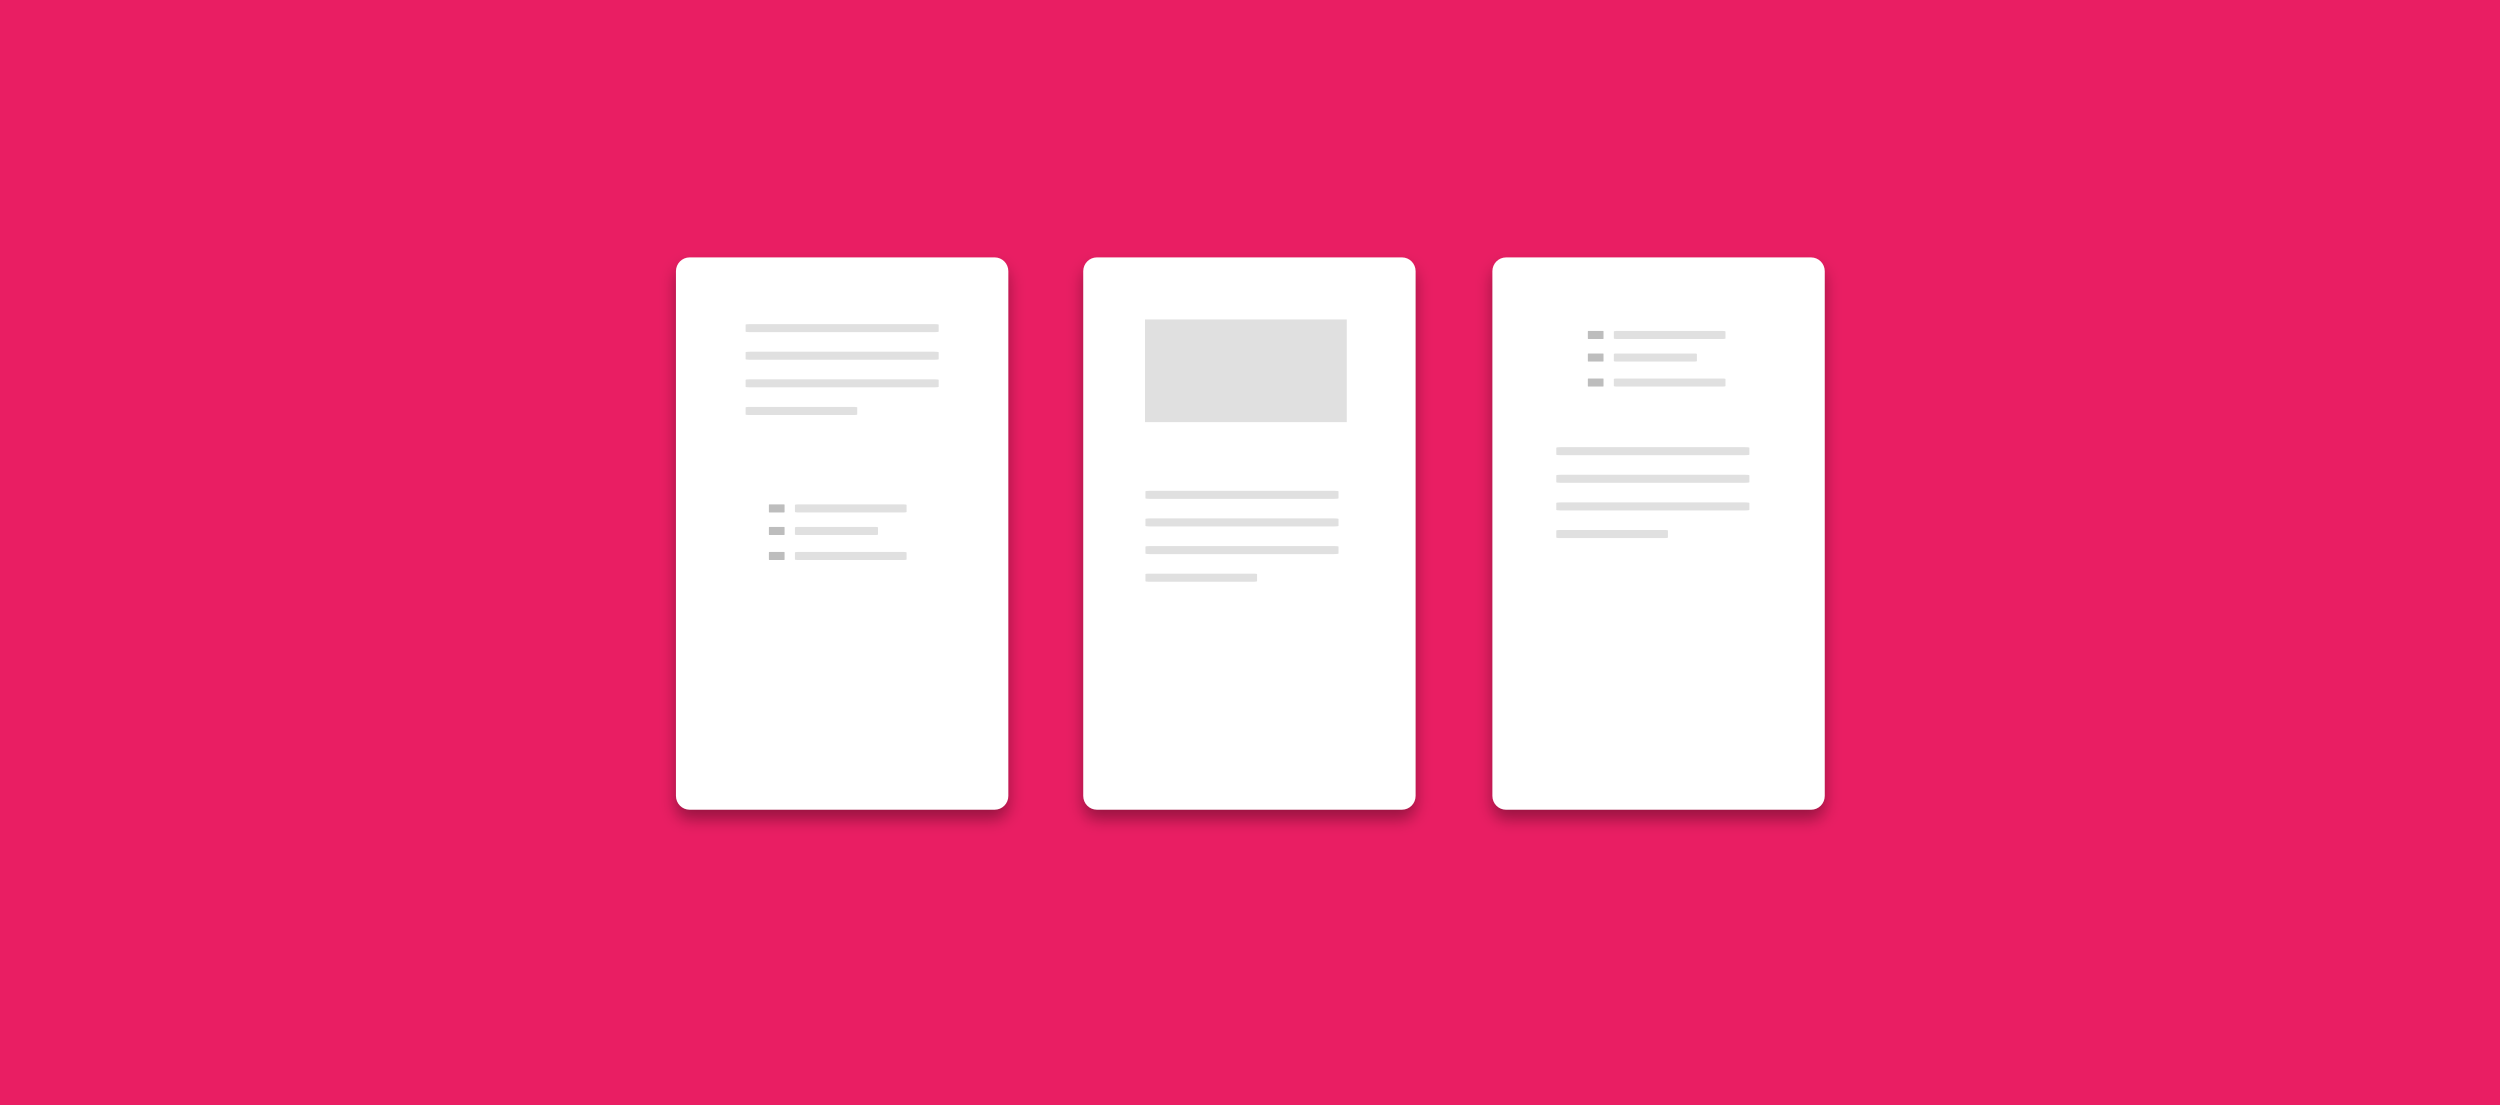
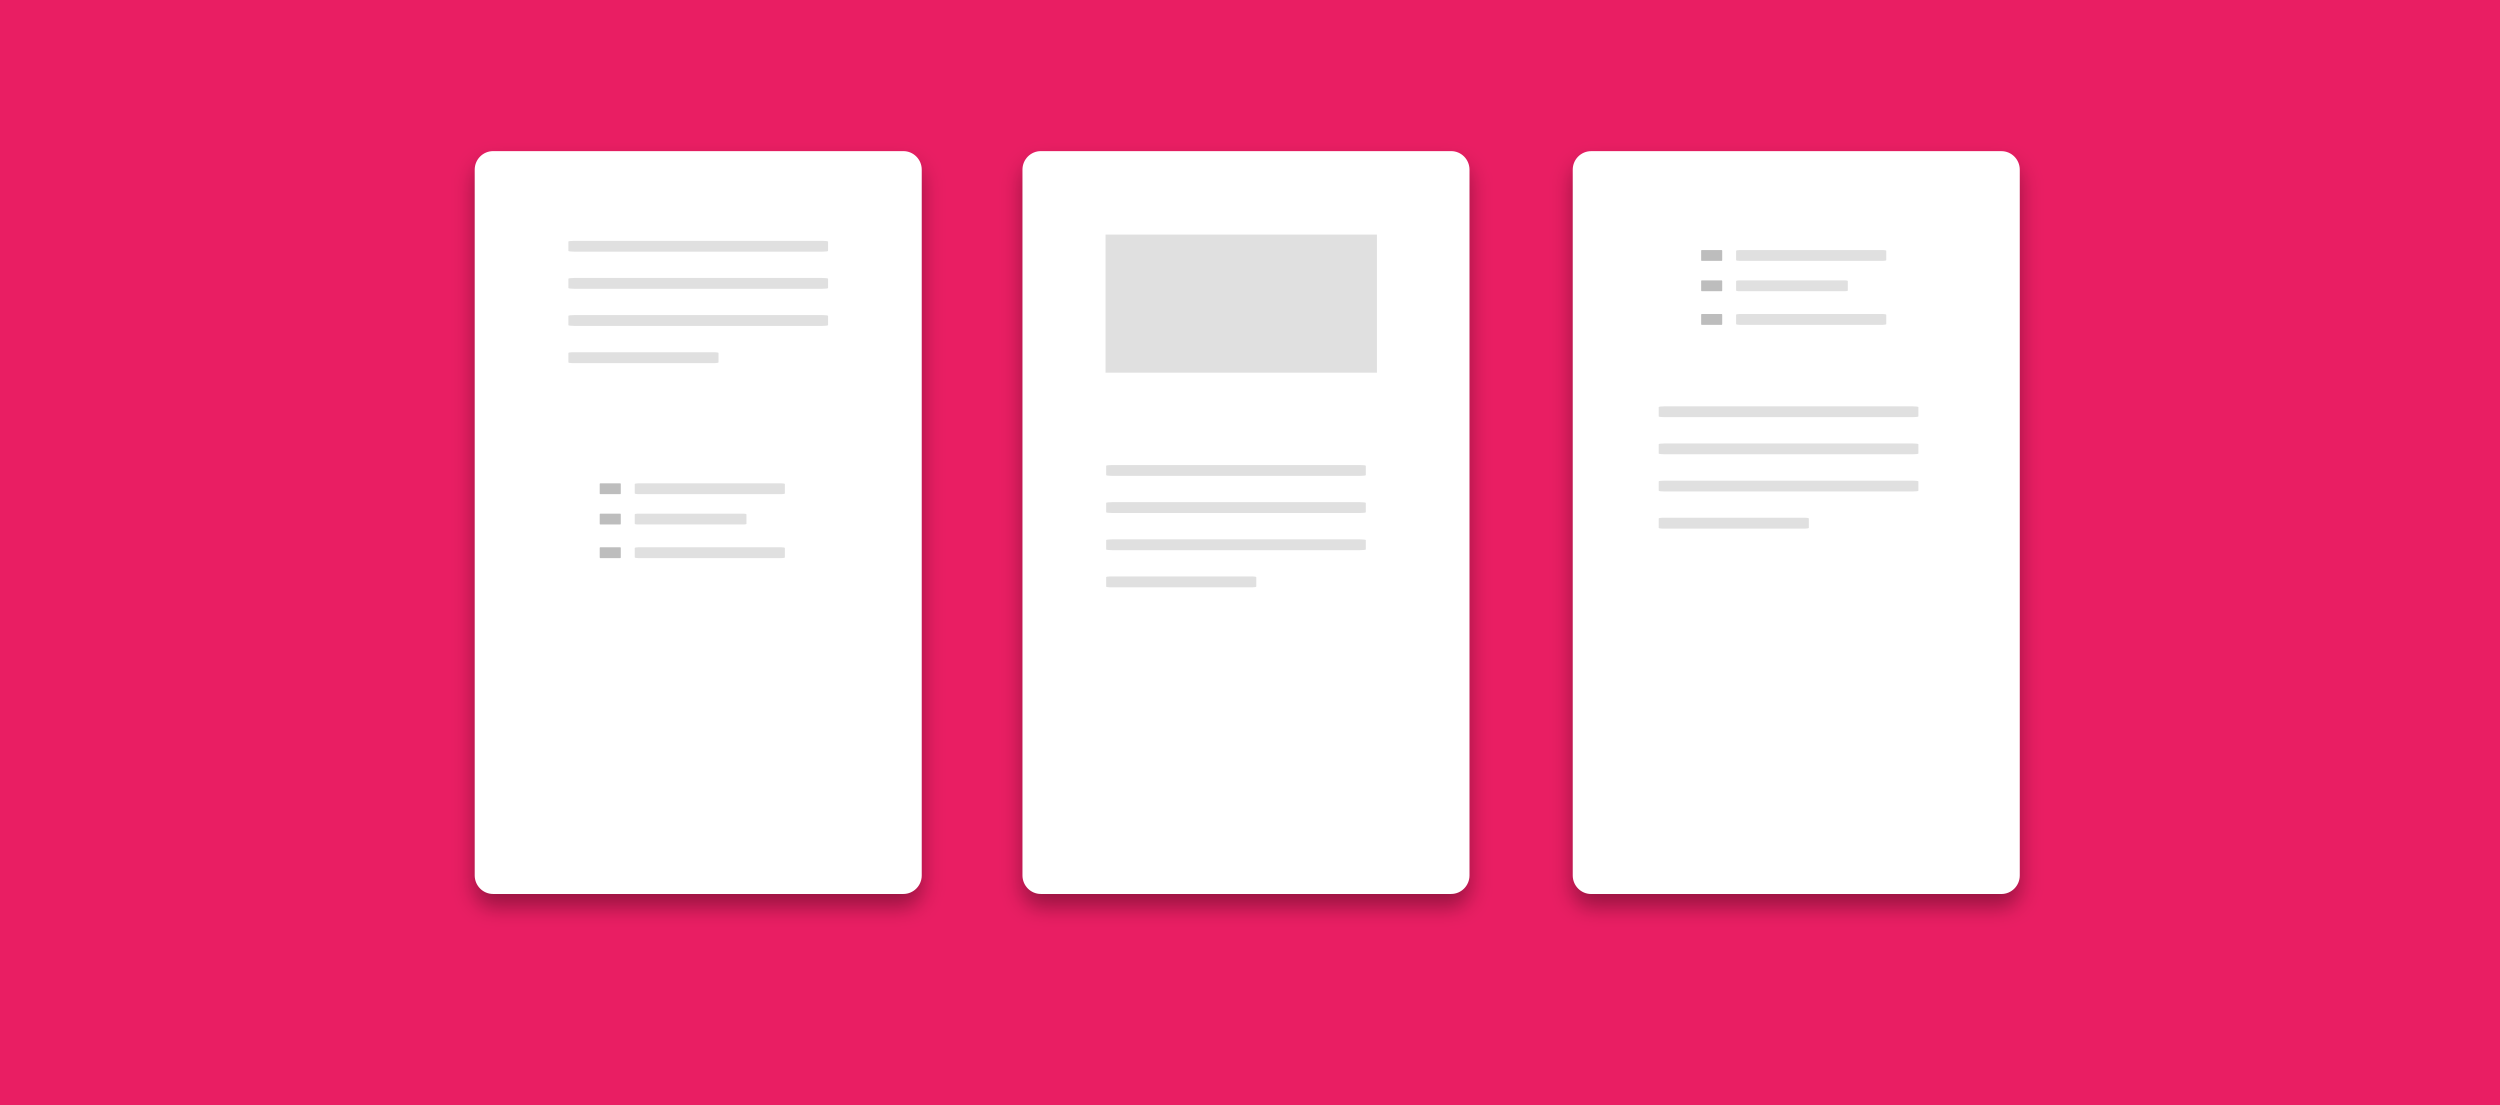
<svg xmlns="http://www.w3.org/2000/svg" id="svg4156" height="221" width="500" version="1.1" viewBox="0 0 500 221">
  <defs id="defs4158">
    <filter id="filter4204" style="color-interpolation-filters:sRGB">
      <feFlood id="feFlood4206" result="flood" flood-opacity=".349" flood-color="rgb(0,0,0)" />
      <feComposite id="feComposite4208" operator="in" result="composite1" in2="SourceGraphic" in="flood" />
      <feGaussianBlur id="feGaussianBlur4210" stdDeviation="1.6" result="blur" in="composite1" />
      <feOffset id="feOffset4212" result="offset" dx="0" dy="1.9" />
      <feComposite id="feComposite4214" operator="over" result="composite2" in2="offset" in="SourceGraphic" />
    </filter>
    <filter id="filter4204-7" style="color-interpolation-filters:sRGB">
      <feFlood id="feFlood4206-2" result="flood" flood-opacity=".349" flood-color="rgb(0,0,0)" />
      <feComposite id="feComposite4208-6" operator="in" result="composite1" in2="SourceGraphic" in="flood" />
      <feGaussianBlur id="feGaussianBlur4210-5" stdDeviation="1.6" result="blur" in="composite1" />
      <feOffset id="feOffset4212-2" result="offset" dx="0" dy="1.9" />
      <feComposite id="feComposite4214-1" operator="over" result="composite2" in2="offset" in="SourceGraphic" />
    </filter>
    <filter id="filter4204-7-9" style="color-interpolation-filters:sRGB">
      <feFlood id="feFlood4206-2-0" result="flood" flood-opacity=".349" flood-color="rgb(0,0,0)" />
      <feComposite id="feComposite4208-6-9" operator="in" result="composite1" in2="SourceGraphic" in="flood" />
      <feGaussianBlur id="feGaussianBlur4210-5-4" stdDeviation="1.6" result="blur" in="composite1" />
      <feOffset id="feOffset4212-2-2" result="offset" dx="0" dy="1.9" />
      <feComposite id="feComposite4214-1-7" operator="over" result="composite2" in2="offset" in="SourceGraphic" />
    </filter>
  </defs>
  <g id="layer1" transform="translate(0 -831.36)">
-     <rect id="rect4164" height="221" width="500" y="831.36" x="0" fill="#e91e63" />
-     <g fill="#fff">
-       <rect id="rect4166" transform="matrix(.96947 0 0 1.0028 48.63 -.55899)" rx="2.824" ry="2.754" height="110.16" filter="url(#filter4204)" width="68.571" y="880.93" x="89.286" />
-       <rect id="rect4166-9" transform="matrix(.96947 0 0 1.0028 10.982 -2.6257)" rx="2.824" ry="2.754" height="110.16" filter="url(#filter4204-7)" width="68.571" y="882.99" x="212.14" />
-       <rect id="rect4166-9-0" transform="matrix(.96947 0 0 1.0028 -49.148 -8.356)" rx="2.824" ry="2.754" height="110.16" filter="url(#filter4204-7-9)" width="68.571" y="888.71" x="358.57" />
+     <rect id="rect4164" height="221" width="500" y="831.36" x="0" style="fill:#e91e63" />
+     <g id="g4159" transform="matrix(1.344928,0,0,1.344928,-86.88024,-325.7698)" style="fill:#ffffff">
+       <rect id="rect4166" transform="matrix(0.96947,0,0,1.0028,48.63,-0.55899)" rx="2.823" ry="2.754" height="110.16" width="68.571" y="880.93" x="89.286" style="filter:url(#filter4204)" />
+       <rect id="rect4166-9" transform="matrix(0.96947,0,0,1.0028,10.982,-2.6257)" rx="2.823" ry="2.754" height="110.16" width="68.571" y="882.99" x="212.14" style="filter:url(#filter4204-7)" />
+       <rect id="rect4166-9-0" transform="matrix(0.96947,0,0,1.0028,-49.148,-8.356)" rx="2.823" ry="2.754" height="110.16" width="68.571" y="888.71" x="358.57" style="filter:url(#filter4204-7-9)" />
    </g>
-     <g fill="#e0e0e0">
-       <rect id="rect4282" rx="0.889" ry=".11" height="1.611" width="38.615" y="896.18" x="149.12" />
-       <rect id="rect4282-5" rx="0.889" ry=".11" height="1.611" width="38.615" y="901.7" x="149.12" />
-       <rect id="rect4282-5-9" rx="0.889" ry=".11" height="1.611" width="38.615" y="907.22" x="149.12" />
-       <rect id="rect4282-5-9-1" rx="0.514" ry=".11" height="1.611" width="22.326" y="912.75" x="149.12" />
-       <rect id="rect4282-5-9-1-1" rx="0.514" ry=".11" height="1.611" width="22.326" y="932.24" x="158.99" />
+     <g id="g4164" transform="matrix(1.344928,0,0,1.344928,-86.88024,-325.7698)" style="fill:#e0e0e0">
+       <rect id="rect4282" rx="0.889" ry="0.11" height="1.611" width="38.615" y="896.18" x="149.12" />
+       <rect id="rect4282-5" rx="0.889" ry="0.11" height="1.611" width="38.615" y="901.7" x="149.12" />
+       <rect id="rect4282-5-9" rx="0.889" ry="0.11" height="1.611" width="38.615" y="907.22" x="149.12" />
+       <rect id="rect4282-5-9-1" rx="0.514" ry="0.11" height="1.611" width="22.326" y="912.75" x="149.12" />
+       <rect id="rect4282-5-9-1-1" rx="0.514" ry="0.11" height="1.611" width="22.326" y="932.24" x="158.99" />
    </g>
-     <rect id="rect4282-5-9-1-1-9" rx=".072" ry=".11" height="1.611" width="3.134" y="932.24" x="153.78" fill="#bdbdbd" />
-     <rect id="rect4282-5-9-1-1-96" rx=".382" ry=".11" height="1.611" width="16.612" y="936.75" x="158.99" fill="#e0e0e0" />
-     <rect id="rect4282-5-9-1-1-9-3" rx=".072" ry=".11" height="1.611" width="3.134" y="936.75" x="153.78" fill="#bdbdbd" />
-     <rect id="rect4282-5-9-1-1-96-0" rx="0.514" ry=".11" height="1.611" width="22.326" y="941.75" x="158.99" fill="#e0e0e0" />
-     <rect id="rect4282-5-9-1-1-9-3-5" rx=".072" ry=".11" height="1.611" width="3.134" y="941.75" x="153.78" fill="#bdbdbd" />
-     <g fill="#e0e0e0">
+     <rect id="rect4282-5-9-1-1-9" rx="0.097" ry="0.148" height="2.167" width="4.214" y="928.026" x="119.943" style="fill:#bdbdbd" />
+     <rect id="rect4282-5-9-1-1-96" rx="0.514" ry="0.148" height="2.167" width="22.342" y="934.092" x="126.95" style="fill:#e0e0e0" />
+     <rect id="rect4282-5-9-1-1-9-3" rx="0.097" ry="0.148" height="2.167" width="4.214" y="934.092" x="119.943" style="fill:#bdbdbd" />
+     <rect id="rect4282-5-9-1-1-96-0" rx="0.691" ry="0.148" height="2.167" width="30.027" y="940.816" x="126.95" style="fill:#e0e0e0" />
+     <rect id="rect4282-5-9-1-1-9-3-5" rx="0.097" ry="0.148" height="2.167" width="4.214" y="940.816" x="119.943" style="fill:#bdbdbd" />
+     <g id="g4176" transform="matrix(1.344928,0,0,1.344928,-86.88024,-325.7698)" style="fill:#e0e0e0">
      <rect id="rect4395" height="20.536" width="40.357" y="895.25" x="229" />
-       <rect id="rect4282-6" rx="0.889" ry=".11" height="1.611" width="38.615" y="929.52" x="229.09" />
-       <rect id="rect4282-5-8" rx="0.889" ry=".11" height="1.611" width="38.615" y="935.04" x="229.09" />
-       <rect id="rect4282-5-9-0" rx="0.889" ry=".11" height="1.611" width="38.615" y="940.57" x="229.09" />
-       <rect id="rect4282-5-9-1-3" rx="0.514" ry=".11" height="1.611" width="22.326" y="946.09" x="229.09" />
-       <rect id="rect4282-5-9-1-1-0" rx="0.514" ry=".11" height="1.611" width="22.326" y="897.55" x="322.77" />
+       <rect id="rect4282-6" rx="0.889" ry="0.11" height="1.611" width="38.615" y="929.52" x="229.09" />
+       <rect id="rect4282-5-8" rx="0.889" ry="0.11" height="1.611" width="38.615" y="935.04" x="229.09" />
+       <rect id="rect4282-5-9-0" rx="0.889" ry="0.11" height="1.611" width="38.615" y="940.57" x="229.09" />
+       <rect id="rect4282-5-9-1-3" rx="0.514" ry="0.11" height="1.611" width="22.326" y="946.09" x="229.09" />
+       <rect id="rect4282-5-9-1-1-0" rx="0.514" ry="0.11" height="1.611" width="22.326" y="897.55" x="322.77" />
    </g>
-     <rect id="rect4282-5-9-1-1-9-2" rx=".072" ry=".11" height="1.611" width="3.134" y="897.55" x="317.57" fill="#bdbdbd" />
-     <rect id="rect4282-5-9-1-1-96-5" rx=".382" ry=".11" height="1.611" width="16.612" y="902.06" x="322.77" fill="#e0e0e0" />
-     <rect id="rect4282-5-9-1-1-9-3-3" rx=".072" ry=".11" height="1.611" width="3.134" y="902.06" x="317.57" fill="#bdbdbd" />
-     <rect id="rect4282-5-9-1-1-96-0-5" rx="0.514" ry=".11" height="1.611" width="22.326" y="907.06" x="322.77" fill="#e0e0e0" />
-     <rect id="rect4282-5-9-1-1-9-3-5-2" rx=".072" ry=".11" height="1.611" width="3.134" y="907.06" x="317.57" fill="#bdbdbd" />
-     <g fill="#e0e0e0">
-       <rect id="rect4282-60" rx="0.889" ry=".11" height="1.611" width="38.615" y="920.79" x="311.26" />
-       <rect id="rect4282-5-6" rx="0.889" ry=".11" height="1.611" width="38.615" y="926.31" x="311.26" />
-       <rect id="rect4282-5-9-6" rx="0.889" ry=".11" height="1.611" width="38.615" y="931.84" x="311.26" />
-       <rect id="rect4282-5-9-1-2" rx="0.514" ry=".11" height="1.611" width="22.326" y="937.36" x="311.26" />
+     <rect id="rect4282-5-9-1-1-9-2" rx="0.097" ry="0.148" height="2.167" width="4.214" y="881.371" x="340.229" style="fill:#bdbdbd" />
+     <rect id="rect4282-5-9-1-1-96-5" rx="0.514" ry="0.148" height="2.167" width="22.342" y="887.436" x="347.222" style="fill:#e0e0e0" />
+     <rect id="rect4282-5-9-1-1-9-3-3" rx="0.097" ry="0.148" height="2.167" width="4.214" y="887.436" x="340.229" style="fill:#bdbdbd" />
+     <rect id="rect4282-5-9-1-1-96-0-5" rx="0.691" ry="0.148" height="2.167" width="30.027" y="894.161" x="347.222" style="fill:#e0e0e0" />
+     <rect id="rect4282-5-9-1-1-9-3-5-2" rx="0.097" ry="0.148" height="2.167" width="4.214" y="894.161" x="340.229" style="fill:#bdbdbd" />
+     <g id="g4189" transform="matrix(1.344928,0,0,1.344928,-86.88024,-325.7698)" style="fill:#e0e0e0">
+       <rect id="rect4282-60" rx="0.889" ry="0.11" height="1.611" width="38.615" y="920.79" x="311.26" />
+       <rect id="rect4282-5-6" rx="0.889" ry="0.11" height="1.611" width="38.615" y="926.31" x="311.26" />
+       <rect id="rect4282-5-9-6" rx="0.889" ry="0.11" height="1.611" width="38.615" y="931.84" x="311.26" />
+       <rect id="rect4282-5-9-1-2" rx="0.514" ry="0.11" height="1.611" width="22.326" y="937.36" x="311.26" />
    </g>
  </g>
</svg>
